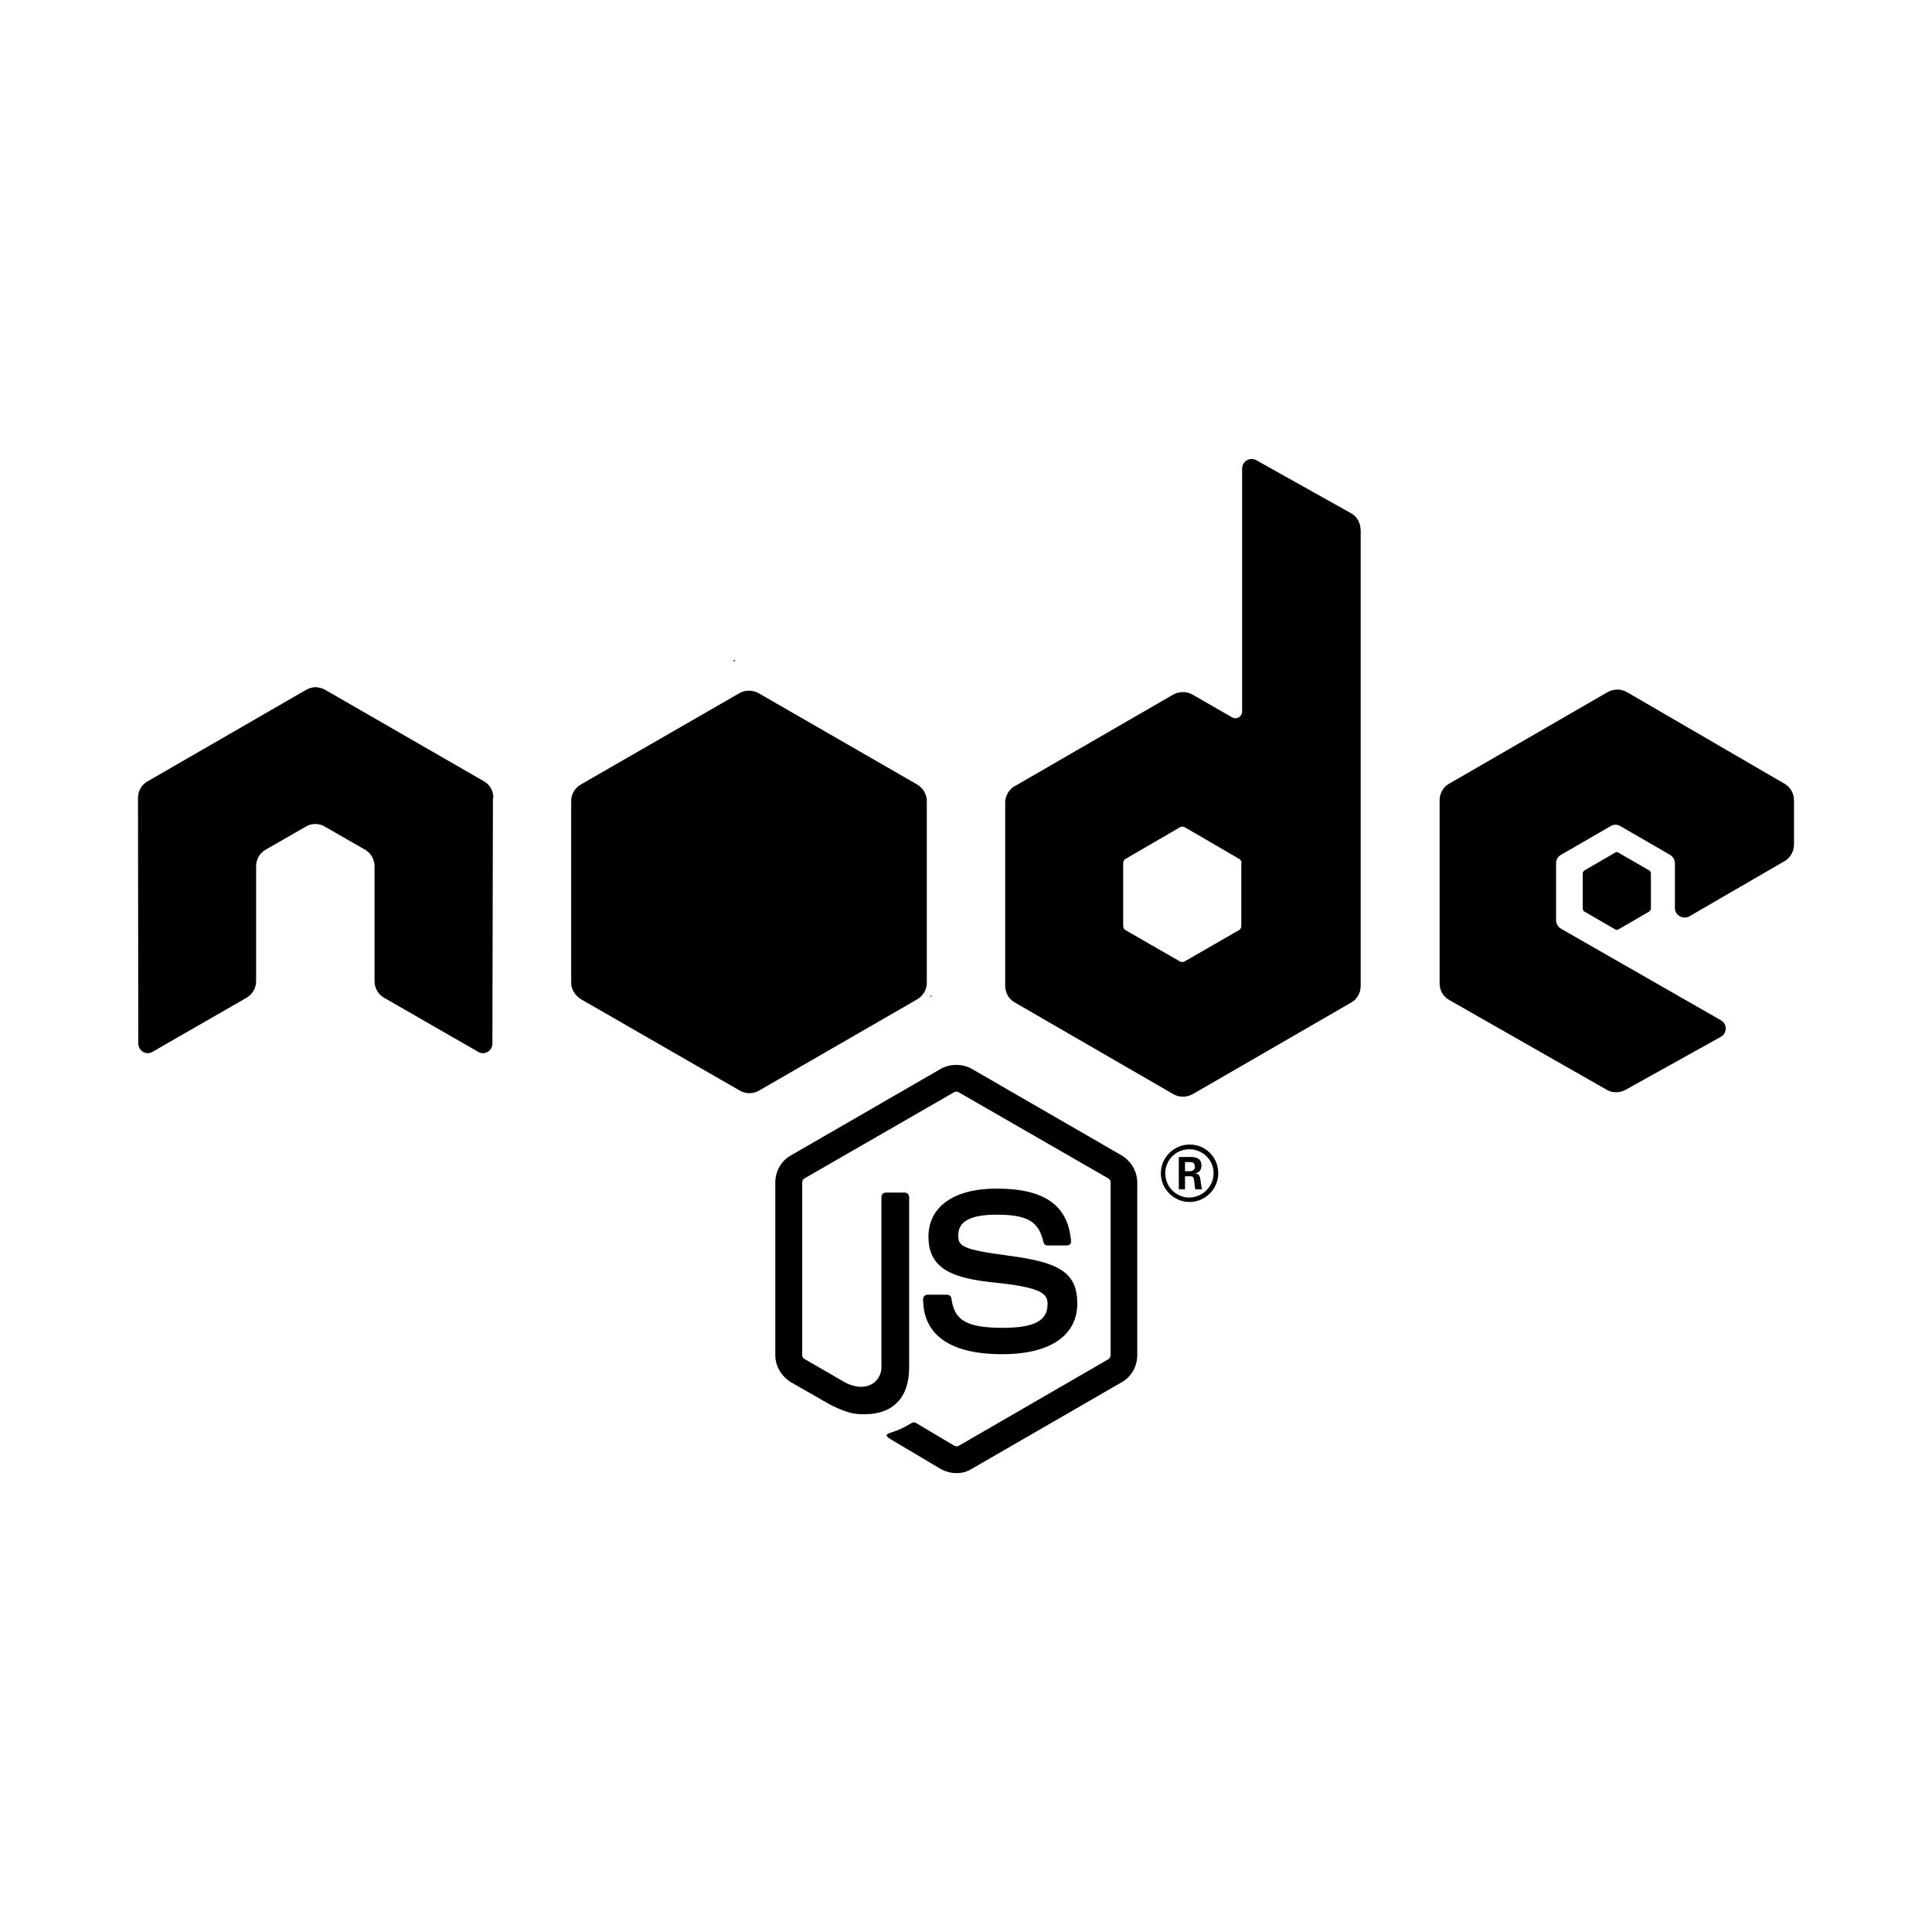
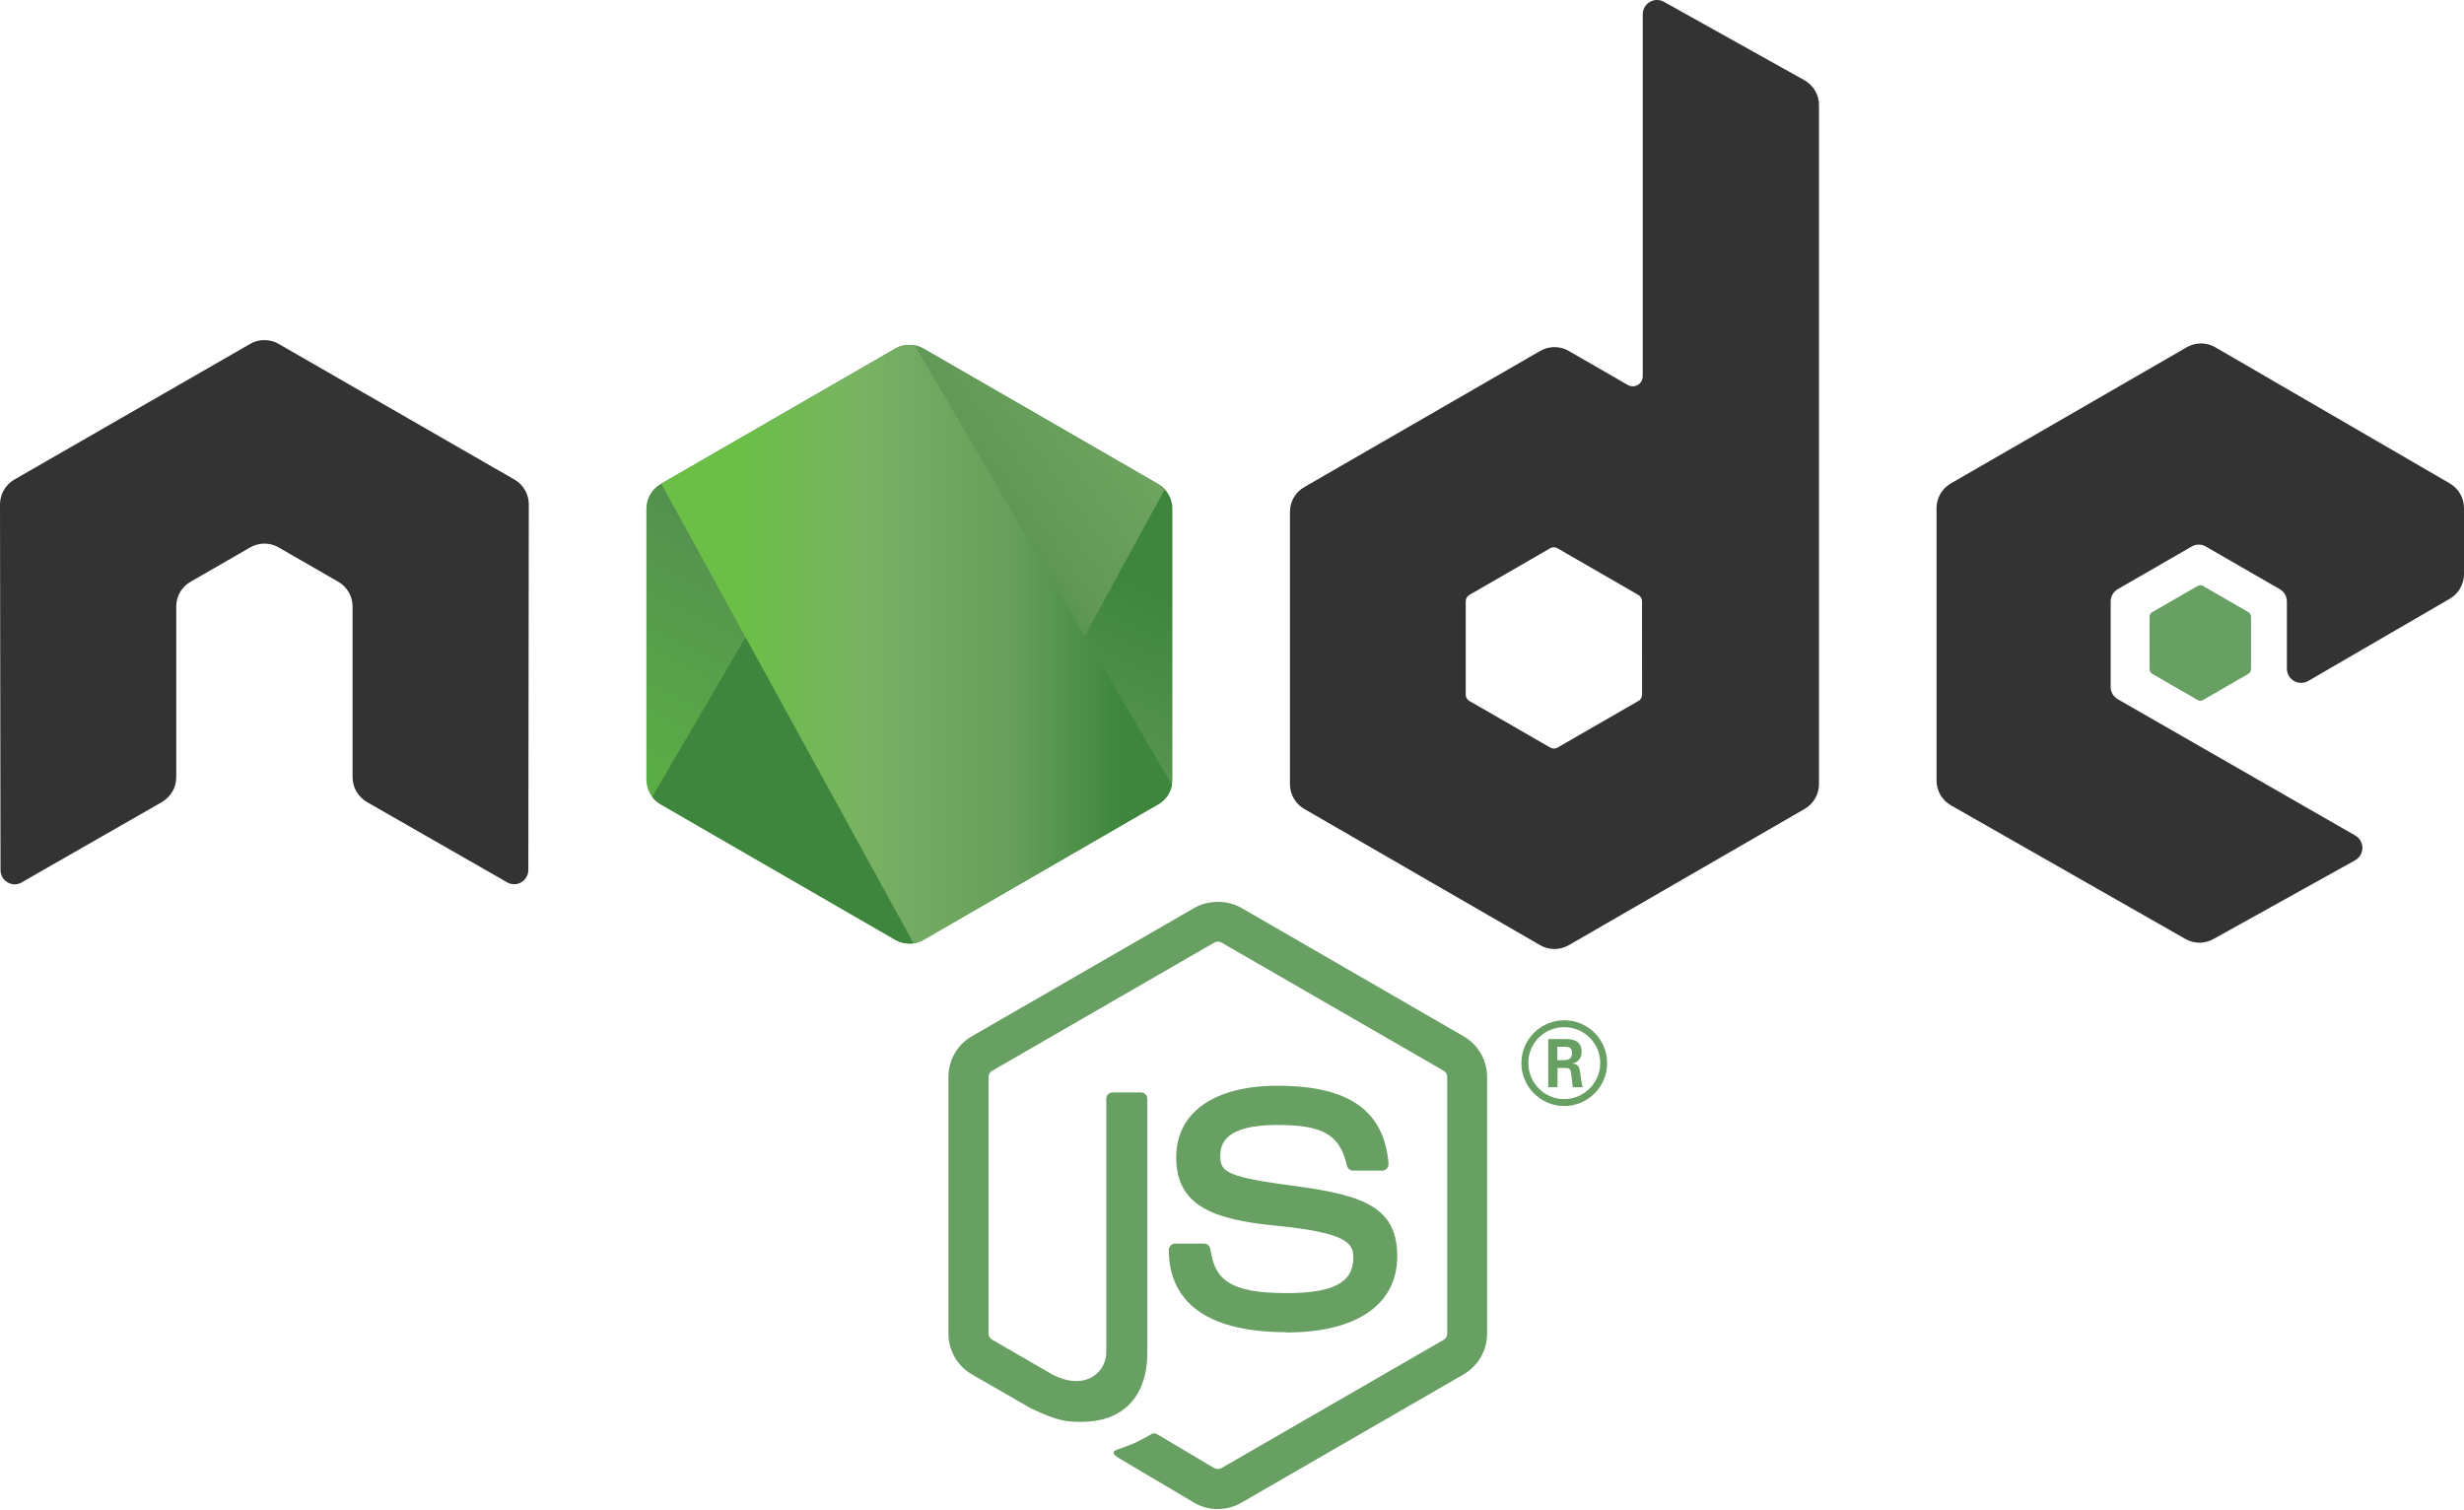
- <svg xmlns="http://www.w3.org/2000/svg" role="img" focusable="false" aria-hidden="true" viewBox="0 0 14 14">
-   <path d="m 6.931,10.675 c -0.039,0 -0.079,-0.011 -0.114,-0.03 l -0.36,-0.214 c -0.054,-0.03 -0.028,-0.041 -0.009,-0.047 0.071,-0.024 0.086,-0.03 0.163,-0.075 0.007,-0.004 0.019,-0.002 0.026,0.002 l 0.278,0.165 c 0.009,0.006 0.024,0.006 0.034,0 L 8.031,9.85 c 0.009,-0.006 0.017,-0.017 0.017,-0.03 l 0,-1.251 c 0,-0.013 -0.006,-0.024 -0.017,-0.03 L 6.947,7.915 c -0.009,-0.006 -0.022,-0.006 -0.034,0 L 5.83,8.539 c -0.011,0.006 -0.017,0.019 -0.017,0.03 l 0,1.251 c 0,0.011 0.007,0.022 0.017,0.028 l 0.296,0.171 c 0.161,0.081 0.261,-0.015 0.261,-0.109 l 0,-1.236 c 0,-0.017 0.013,-0.032 0.032,-0.032 l 0.137,0 c 0.017,0 0.032,0.013 0.032,0.032 l 0,1.236 c 0,0.216 -0.116,0.338 -0.321,0.338 -0.062,0 -0.113,0 -0.249,-0.068 l -0.285,-0.163 C 5.663,9.975 5.618,9.9 5.618,9.82 l 0,-1.251 c 0,-0.081 0.043,-0.158 0.114,-0.197 l 1.084,-0.626 c 0.069,-0.039 0.159,-0.039 0.227,0 l 1.084,0.626 c 0.069,0.041 0.114,0.116 0.114,0.197 l 0,1.251 c 0,0.081 -0.043,0.158 -0.114,0.197 l -1.084,0.626 c -0.032,0.021 -0.071,0.032 -0.113,0.032 z M 7.806,9.441 c 0,-0.234 -0.158,-0.296 -0.491,-0.341 -0.338,-0.045 -0.371,-0.068 -0.371,-0.146 0,-0.066 0.028,-0.152 0.278,-0.152 0.223,0 0.306,0.049 0.339,0.199 0.004,0.015 0.015,0.024 0.03,0.024 l 0.141,0 c 0.009,0 0.017,-0.004 0.022,-0.009 0.006,-0.007 0.009,-0.015 0.007,-0.024 -0.022,-0.259 -0.193,-0.379 -0.54,-0.379 -0.309,0 -0.493,0.131 -0.493,0.349 0,0.238 0.184,0.302 0.48,0.332 0.354,0.036 0.383,0.086 0.383,0.156 0,0.122 -0.098,0.172 -0.326,0.172 -0.287,0 -0.351,-0.071 -0.371,-0.214 -0.002,-0.015 -0.015,-0.026 -0.032,-0.026 l -0.141,0 c -0.017,0 -0.032,0.013 -0.032,0.032 0,0.182 0.099,0.399 0.574,0.399 0.347,0 0.544,-0.135 0.544,-0.371 z m 1.022,-0.939 c 0,0.114 -0.094,0.208 -0.208,0.208 -0.114,0 -0.208,-0.094 -0.208,-0.208 0,-0.118 0.098,-0.208 0.208,-0.208 0.113,-0.002 0.208,0.09 0.208,0.208 z m -0.034,0 c 0,-0.098 -0.079,-0.174 -0.176,-0.174 -0.096,0 -0.174,0.077 -0.174,0.174 0,0.098 0.079,0.176 0.174,0.176 0.098,-0.002 0.176,-0.081 0.176,-0.176 z M 8.71,8.618 l -0.049,0 c -0.002,-0.011 -0.009,-0.071 -0.009,-0.073 -0.004,-0.013 -0.007,-0.021 -0.024,-0.021 l -0.041,0 0,0.094 -0.045,0 0,-0.234 0.081,0 c 0.028,0 0.083,0 0.083,0.062 0,0.043 -0.028,0.052 -0.045,0.058 0.032,0.002 0.034,0.022 0.039,0.052 0.002,0.019 0.006,0.051 0.011,0.062 z m -0.052,-0.165 c 0,-0.032 -0.022,-0.032 -0.034,-0.032 l -0.037,0 0,0.066 0.036,0 c 0.03,0 0.036,-0.021 0.036,-0.034 z m -5.083,-2.672 c 0,-0.051 -0.026,-0.096 -0.069,-0.12 l -1.149,-0.662 c -0.019,-0.011 -0.041,-0.017 -0.064,-0.019 l -0.011,0 c -0.022,0 -0.043,0.008 -0.064,0.019 l -1.147,0.662 C 1.026,5.685 1,5.732 1,5.781 l 0.002,1.781 c 0,0.024 0.013,0.047 0.034,0.06 0.021,0.013 0.047,0.013 0.069,0 l 0.682,-0.392 c 0.043,-0.026 0.069,-0.071 0.069,-0.12 l 0,-0.833 c 0,-0.049 0.026,-0.096 0.069,-0.12 l 0.291,-0.167 c 0.022,-0.013 0.045,-0.019 0.069,-0.019 0.024,0 0.049,0.006 0.069,0.019 l 0.291,0.167 c 0.043,0.024 0.069,0.071 0.069,0.12 l 0,0.833 c 0,0.049 0.026,0.096 0.069,0.12 l 0.682,0.392 c 0.021,0.013 0.049,0.013 0.069,0 0.021,-0.011 0.034,-0.036 0.034,-0.06 l 0.004,-1.781 z m 6.285,-1.944 0,3.308 c 0,0.049 -0.026,0.096 -0.069,0.12 l -1.149,0.664 c -0.043,0.024 -0.096,0.024 -0.139,0 L 7.353,7.264 c -0.043,-0.024 -0.069,-0.071 -0.069,-0.12 l 0,-1.327 c 0,-0.049 0.026,-0.096 0.069,-0.12 l 1.149,-0.664 c 0.043,-0.024 0.096,-0.024 0.139,0 l 0.287,0.165 c 0.032,0.019 0.073,-0.006 0.073,-0.041 l 0,-1.762 c 0,-0.052 0.056,-0.086 0.103,-0.06 l 0.684,0.383 c 0.043,0.022 0.071,0.069 0.071,0.12 z m -0.863,2.417 c 0,-0.013 -0.007,-0.024 -0.017,-0.03 l -0.394,-0.229 c -0.011,-0.006 -0.024,-0.006 -0.036,0 l -0.394,0.229 c -0.011,0.006 -0.017,0.017 -0.017,0.03 l 0,0.456 c 0,0.013 0.007,0.024 0.017,0.03 l 0.394,0.227 c 0.011,0.006 0.024,0.006 0.034,0 l 0.394,-0.227 c 0.011,-0.006 0.017,-0.017 0.017,-0.03 l 0,-0.456 z m 3.934,-0.013 C 12.974,6.216 13,6.169 13,6.12 l 0,-0.321 c 0,-0.049 -0.026,-0.096 -0.069,-0.12 l -1.142,-0.664 c -0.043,-0.024 -0.096,-0.024 -0.139,0 l -1.149,0.664 c -0.043,0.024 -0.069,0.071 -0.069,0.12 l 0,1.327 c 0,0.051 0.026,0.096 0.069,0.12 l 1.142,0.651 c 0.041,0.024 0.094,0.024 0.137,0 l 0.69,-0.384 c 0.047,-0.026 0.047,-0.094 0,-0.12 L 11.312,6.73 c -0.022,-0.013 -0.036,-0.036 -0.036,-0.06 l 0,-0.416 c 0,-0.024 0.013,-0.047 0.036,-0.06 l 0.36,-0.208 c 0.021,-0.013 0.049,-0.013 0.069,0 l 0.36,0.208 c 0.021,0.013 0.036,0.036 0.036,0.06 l 0,0.326 c 0,0.052 0.058,0.086 0.105,0.06 l 0.688,-0.399 z m -1.449,0.066 c -0.007,0.006 -0.013,0.013 -0.013,0.022 l 0,0.255 c 0,0.009 0.006,0.019 0.013,0.022 l 0.221,0.128 c 0.007,0.006 0.019,0.006 0.026,0 l 0.221,-0.128 c 0.007,-0.006 0.013,-0.013 0.013,-0.022 l 0,-0.255 c 0,-0.009 -0.006,-0.019 -0.013,-0.022 l -0.221,-0.128 c -0.007,-0.006 -0.019,-0.006 -0.026,0 l -0.221,0.128 z m -4.766,0.816 0,-1.32 c 0,-0.049 -0.03,-0.096 -0.073,-0.12 l -1.146,-0.66 c -0.039,-0.022 -0.094,-0.026 -0.139,0 l -1.146,0.66 c -0.043,0.024 -0.073,0.069 -0.073,0.12 l 0,1.32 c 0,0.052 0.036,0.098 0.075,0.12 l 1.147,0.66 c 0.045,0.026 0.098,0.024 0.139,0 l 1.144,-0.66 c 0.034,-0.019 0.058,-0.051 0.068,-0.088 0.002,-0.009 0.004,-0.021 0.004,-0.032 z m -1.393,-2.342 -0.015,0.009 0.021,0 -0.006,-0.009 z m 1.429,2.441 -0.007,-0.013 0,0.017 0.007,-0.004 z" />
+ <svg xmlns="http://www.w3.org/2000/svg" width="589.827" height="361.238" version="1.2" viewBox="0 0 442.37 270.929">
+   <defs>
+     <clipPath id="a">
+       <path d="M239.03 226.605l-42.13 24.317c-1.578.91-2.546 2.59-2.546 4.406v48.668c0 1.817.968 3.496 2.546 4.406l42.133 24.336c1.575.907 3.517.907 5.09 0l42.126-24.336c1.57-.91 2.54-2.59 2.54-4.406v-48.668c0-1.816-.97-3.496-2.55-4.406l-42.12-24.317c-.79-.453-1.67-.68-2.55-.68-.88 0-1.76.227-2.55.68" />
+     </clipPath>
+     <linearGradient id="b" x1="-.348" x2="1.251" gradientTransform="rotate(116.114 53.1 202.97) scale(86.48)" gradientUnits="userSpaceOnUse">
+       <stop offset=".3" stop-color="#3E863D" />
+       <stop offset=".5" stop-color="#55934F" />
+       <stop offset=".8" stop-color="#5AAD45" />
+     </linearGradient>
+     <clipPath id="c">
+       <path d="M195.398 307.086c.403.523.907.976 1.5 1.316l36.14 20.875 6.02 3.46c.9.52 1.926.74 2.934.665.336-.027.672-.09 1-.183l44.434-81.36c-.34-.37-.738-.68-1.184-.94l-27.586-15.93-14.582-8.39c-.414-.24-.863-.41-1.32-.53zm0 0" />
+     </clipPath>
+     <linearGradient id="d" x1="-.456" x2=".582" gradientTransform="rotate(-36.46 550.846 -214.337) scale(132.798)" gradientUnits="userSpaceOnUse">
+       <stop offset=".57" stop-color="#3E863D" />
+       <stop offset=".72" stop-color="#619857" />
+       <stop offset="1" stop-color="#76AC64" />
+     </linearGradient>
+     <clipPath id="e">
+       <path d="M241.066 225.953c-.707.07-1.398.29-2.035.652l-42.01 24.247 45.3 82.51c.63-.09 1.25-.3 1.81-.624l42.13-24.336c1.3-.754 2.19-2.03 2.46-3.476l-46.18-78.89c-.34-.067-.68-.102-1.03-.102-.14 0-.28.007-.42.02" />
+     </clipPath>
+     <linearGradient id="f" x1=".043" x2=".984" gradientTransform="translate(192.862 279.652) scale(97.417)" gradientUnits="userSpaceOnUse">
+       <stop offset=".16" stop-color="#6BBF47" />
+       <stop offset=".38" stop-color="#79B461" />
+       <stop offset=".47" stop-color="#75AC64" />
+       <stop offset=".7" stop-color="#659E5A" />
+       <stop offset=".9" stop-color="#3E863D" />
+     </linearGradient>
+   </defs>
+   <path fill="#689f63" d="M218.647 270.93c-1.46 0-2.91-.383-4.19-1.12l-13.337-7.896c-1.992-1.114-1.02-1.508-.363-1.735 2.656-.93 3.195-1.14 6.03-2.75.298-.17.688-.11.993.07l10.246 6.08c.37.2.895.2 1.238 0l39.95-23.06c.37-.21.61-.64.61-1.08v-46.1c0-.46-.24-.87-.618-1.1l-39.934-23.04c-.37-.22-.86-.22-1.23 0l-39.926 23.04c-.387.22-.633.65-.633 1.09v46.1c0 .44.24.86.62 1.07l10.94 6.32c5.94 2.97 9.57-.53 9.57-4.05v-45.5c0-.65.51-1.15 1.16-1.15h5.06c.63 0 1.15.5 1.15 1.15v45.52c0 7.92-4.32 12.47-11.83 12.47-2.31 0-4.13 0-9.21-2.5l-10.48-6.04c-2.59-1.5-4.19-4.3-4.19-7.29v-46.1c0-3 1.6-5.8 4.19-7.28l39.99-23.07c2.53-1.43 5.89-1.43 8.4 0l39.94 23.08c2.58 1.49 4.19 4.28 4.19 7.28v46.1c0 2.99-1.61 5.78-4.19 7.28l-39.94 23.07c-1.28.74-2.73 1.12-4.21 1.12" />
+   <path fill="#689f63" d="M230.987 239.164c-17.48 0-21.145-8.024-21.145-14.754 0-.64.516-1.15 1.157-1.15h5.16c.57 0 1.05.415 1.14.978.78 5.258 3.1 7.91 13.67 7.91 8.42 0 12-1.902 12-6.367 0-2.57-1.02-4.48-14.1-5.76-10.94-1.08-17.7-3.49-17.7-12.24 0-8.06 6.8-12.86 18.19-12.86 12.79 0 19.13 4.44 19.93 13.98.03.33-.09.65-.31.89-.22.23-.53.37-.85.37h-5.19c-.54 0-1.01-.38-1.12-.9-1.25-5.53-4.27-7.3-12.48-7.3-9.19 0-10.26 3.2-10.26 5.6 0 2.91 1.26 3.76 13.66 5.4 12.28 1.63 18.11 3.93 18.11 12.56 0 8.7-7.26 13.69-19.92 13.69m48.66-48.89h1.34c1.1 0 1.31-.77 1.31-1.22 0-1.18-.81-1.18-1.26-1.18h-1.38zm-1.63-3.78h2.97c1.02 0 3.02 0 3.02 2.28 0 1.59-1.02 1.92-1.63 2.12 1.19.08 1.27.86 1.43 1.96.08.69.21 1.88.45 2.28h-1.83c-.05-.4-.33-2.6-.33-2.72-.12-.49-.29-.73-.9-.73h-1.51v3.46h-1.67zm-3.57 4.3c0 3.58 2.89 6.48 6.44 6.48 3.58 0 6.47-2.96 6.47-6.48 0-3.59-2.93-6.44-6.48-6.44-3.5 0-6.44 2.81-6.44 6.43m14.16.03c0 4.24-3.47 7.7-7.7 7.7-4.2 0-7.7-3.42-7.7-7.7 0-4.36 3.58-7.7 7.7-7.7 4.15 0 7.69 3.35 7.69 7.7" />
+   <path fill="#333" fill-rule="evenodd" d="M94.936 90.55c0-1.84-.97-3.53-2.558-4.445l-42.356-24.37c-.715-.42-1.516-.64-2.328-.67h-.438c-.812.03-1.613.25-2.34.67L2.562 86.105C.984 87.025 0 88.715 0 90.555l.093 65.64c0 .91.47 1.76 1.27 2.21.78.48 1.76.48 2.54 0l25.18-14.42c1.59-.946 2.56-2.618 2.56-4.44V108.88c0-1.83.97-3.52 2.555-4.43l10.72-6.174c.796-.46 1.67-.688 2.56-.688.876 0 1.77.226 2.544.687l10.715 6.172c1.586.91 2.56 2.6 2.56 4.43v30.663c0 1.82.983 3.5 2.565 4.44l25.164 14.41c.79.47 1.773.47 2.56 0 .776-.45 1.268-1.3 1.268-2.21zm199.868 34.176c0 .457-.243.88-.64 1.106l-14.548 8.386c-.395.227-.883.227-1.277 0l-14.55-8.386c-.4-.227-.64-.65-.64-1.106V107.93c0-.458.24-.88.63-1.11l14.54-8.4c.4-.23.89-.23 1.29 0l14.55 8.4c.4.23.64.652.64 1.11zM298.734.324c-.794-.442-1.76-.43-2.544.027-.78.46-1.262 1.3-1.262 2.21v65c0 .64-.34 1.23-.894 1.55-.55.32-1.235.32-1.79 0L281.634 63c-1.58-.914-3.526-.914-5.112 0l-42.37 24.453c-1.583.91-2.56 2.6-2.56 4.42v48.92c0 1.83.977 3.51 2.56 4.43l42.37 24.47c1.582.91 3.53.91 5.117 0l42.37-24.48c1.58-.92 2.56-2.6 2.56-4.43V18.863c0-1.856-1.01-3.563-2.63-4.47zm141.093 107.164c1.574-.914 2.543-2.602 2.543-4.422V91.21c0-1.824-.97-3.507-2.547-4.425l-42.1-24.44c-1.59-.92-3.54-.92-5.13 0l-42.36 24.45c-1.59.92-2.56 2.6-2.56 4.43v48.9c0 1.84.99 3.54 2.58 4.45l42.09 23.99c1.55.89 3.45.9 5.02.03l25.46-14.15c.8-.45 1.31-1.3 1.31-2.22 0-.92-.49-1.78-1.29-2.23l-42.62-24.46c-.8-.45-1.29-1.3-1.29-2.21v-15.34c0-.916.48-1.76 1.28-2.216l13.26-7.65c.79-.46 1.76-.46 2.55 0l13.27 7.65c.79.45 1.28 1.3 1.28 2.21v12.06c0 .91.49 1.76 1.28 2.22.79.45 1.77.45 2.56-.01zm0 0" />
+   <path fill="#689f63" fill-rule="evenodd" d="M394.538 105.2c.3-.177.676-.177.98 0l8.13 4.69c.304.176.49.5.49.85v9.39c0 .35-.186.674-.49.85l-8.13 4.69c-.304.177-.68.177-.98 0l-8.125-4.69c-.31-.176-.5-.5-.5-.85v-9.39c0-.35.18-.674.49-.85zm0 0" />
+   <g clip-path="url(#a)" transform="translate(-78.306 -164.016)">
+     <path fill="url(#b)" d="M331.363 246.793l-118.715-58.19-60.87 124.174L270.49 370.97zm0 0" />
+   </g>
+   <g clip-path="url(#c)" transform="translate(-78.306 -164.016)">
+     <path fill="url(#d)" d="M144.07 264.004l83.825 113.453 110.86-81.906-83.83-113.45zm0 0" />
+   </g>
+   <g clip-path="url(#e)" transform="translate(-78.306 -164.016)">
+     <path fill="url(#f)" d="M197.02 225.934v107.43h91.683v-107.43zm0 0" />
+   </g>
</svg>
